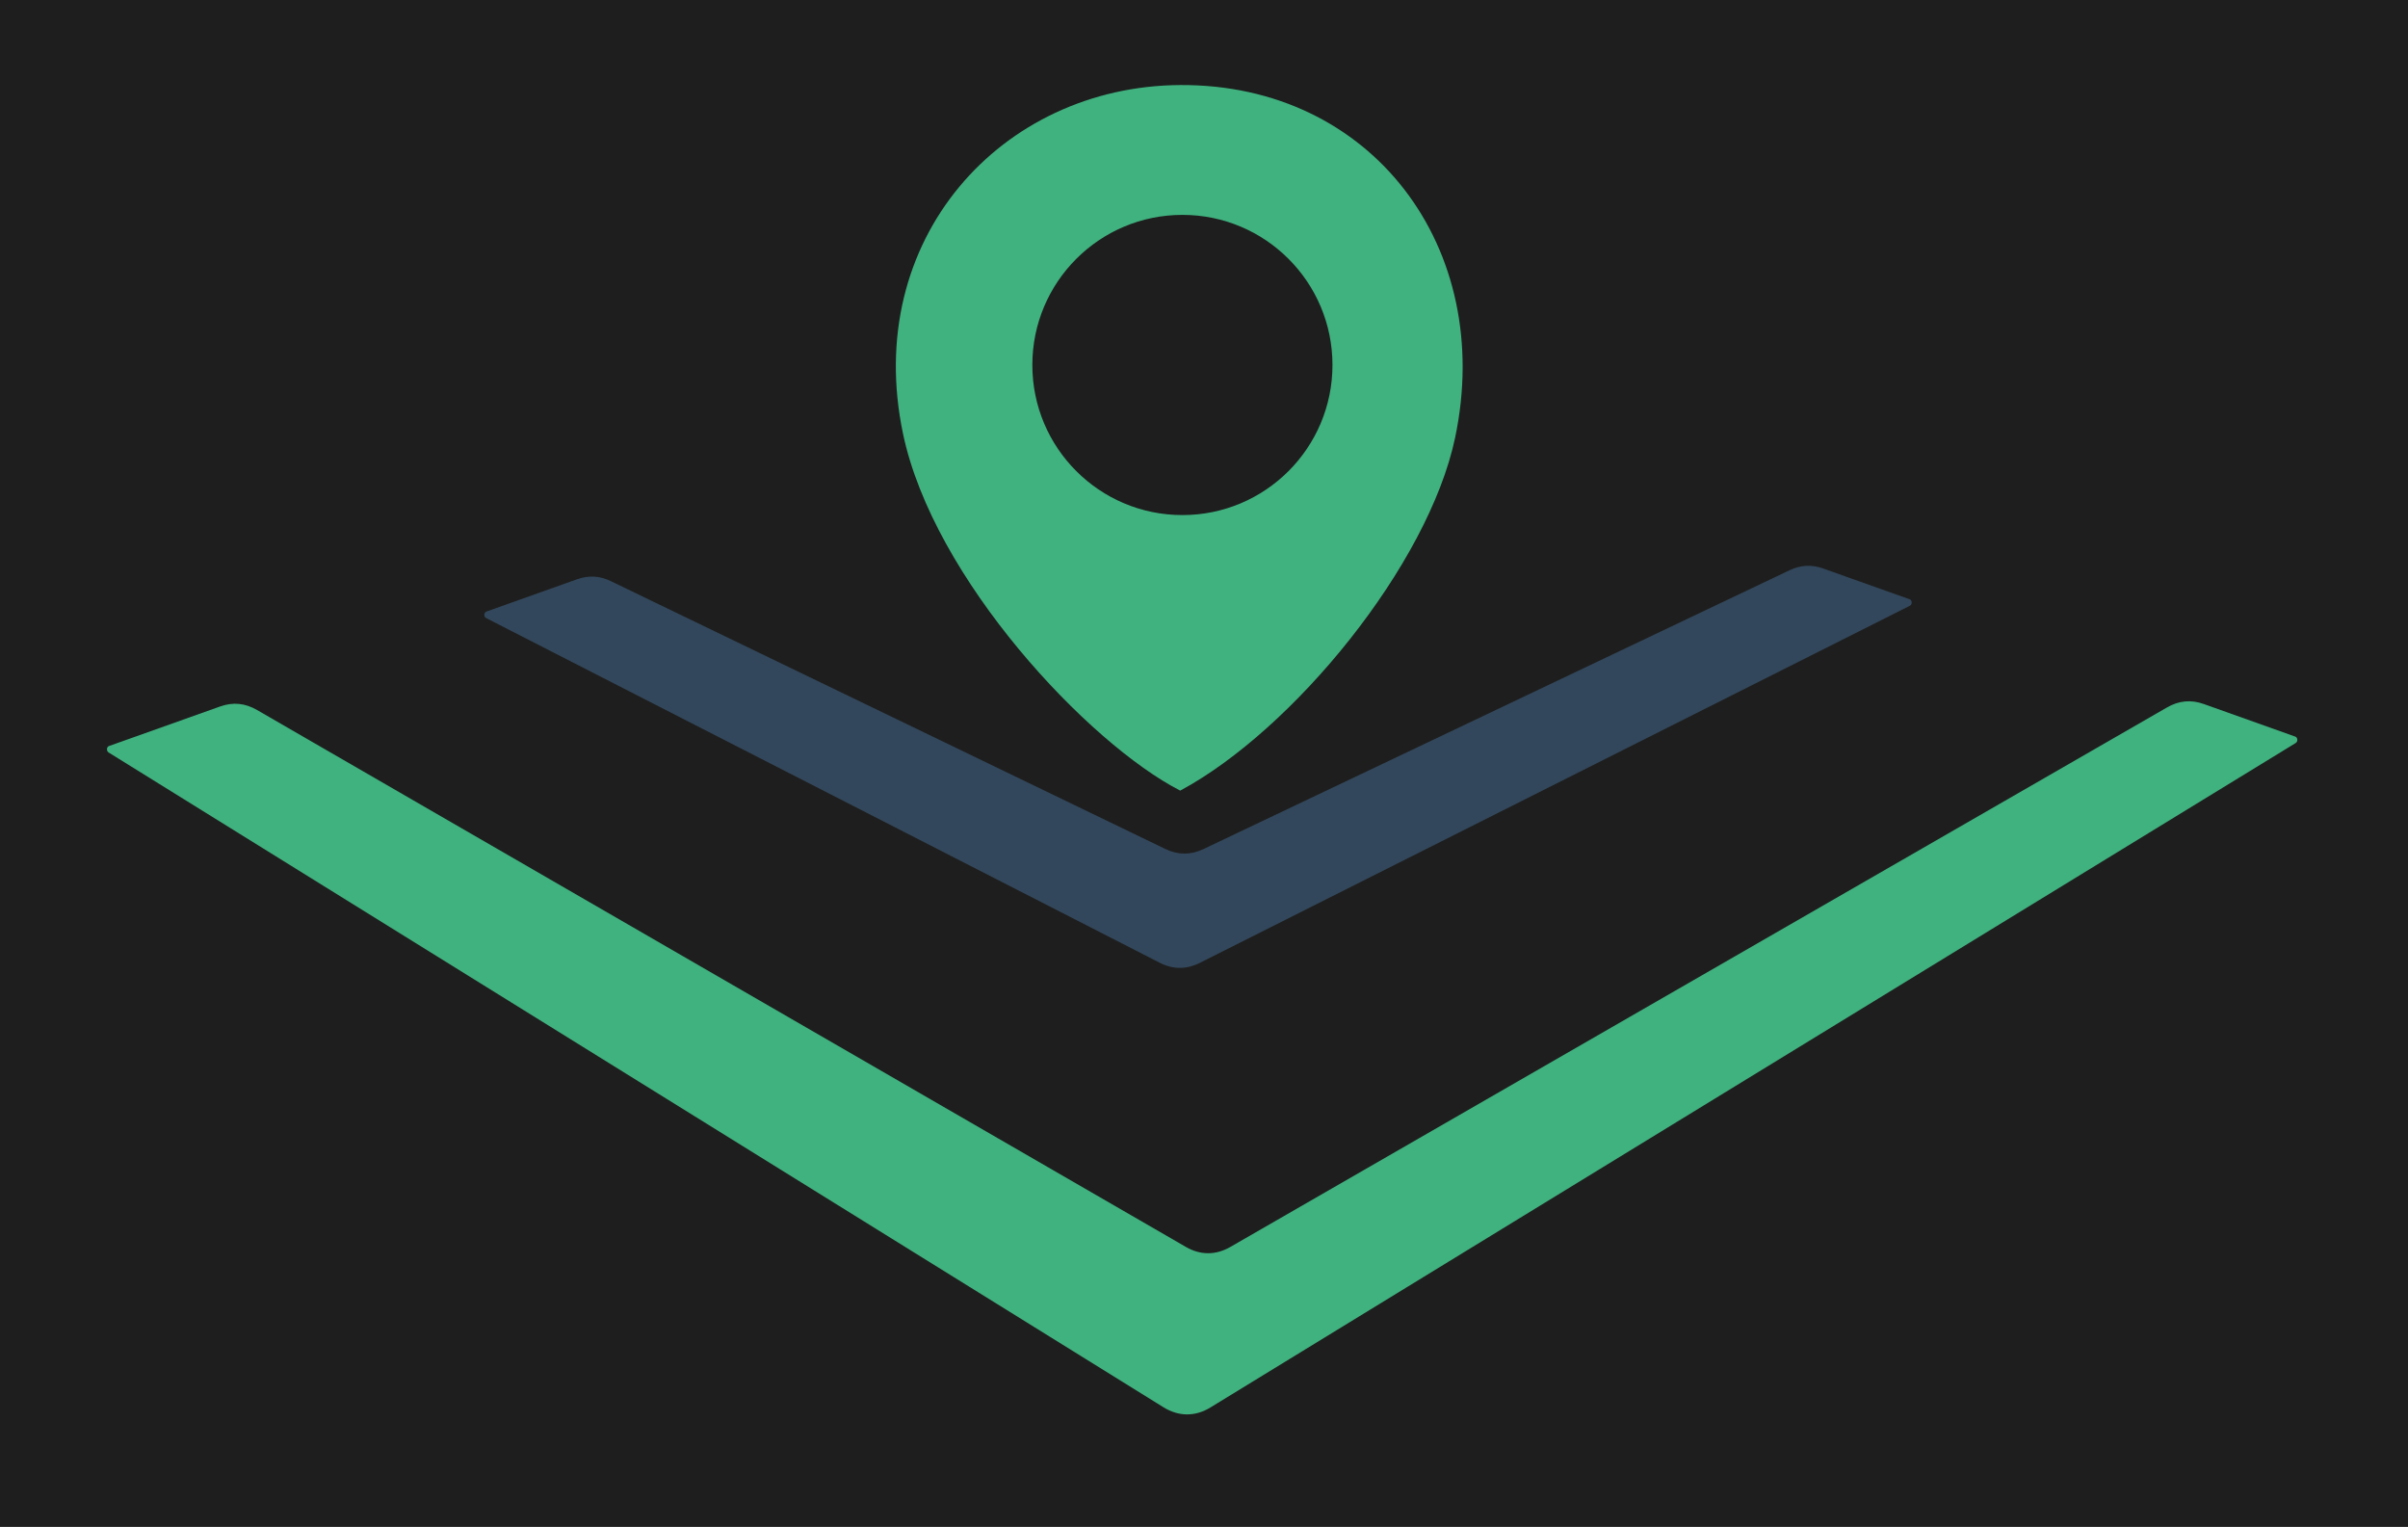
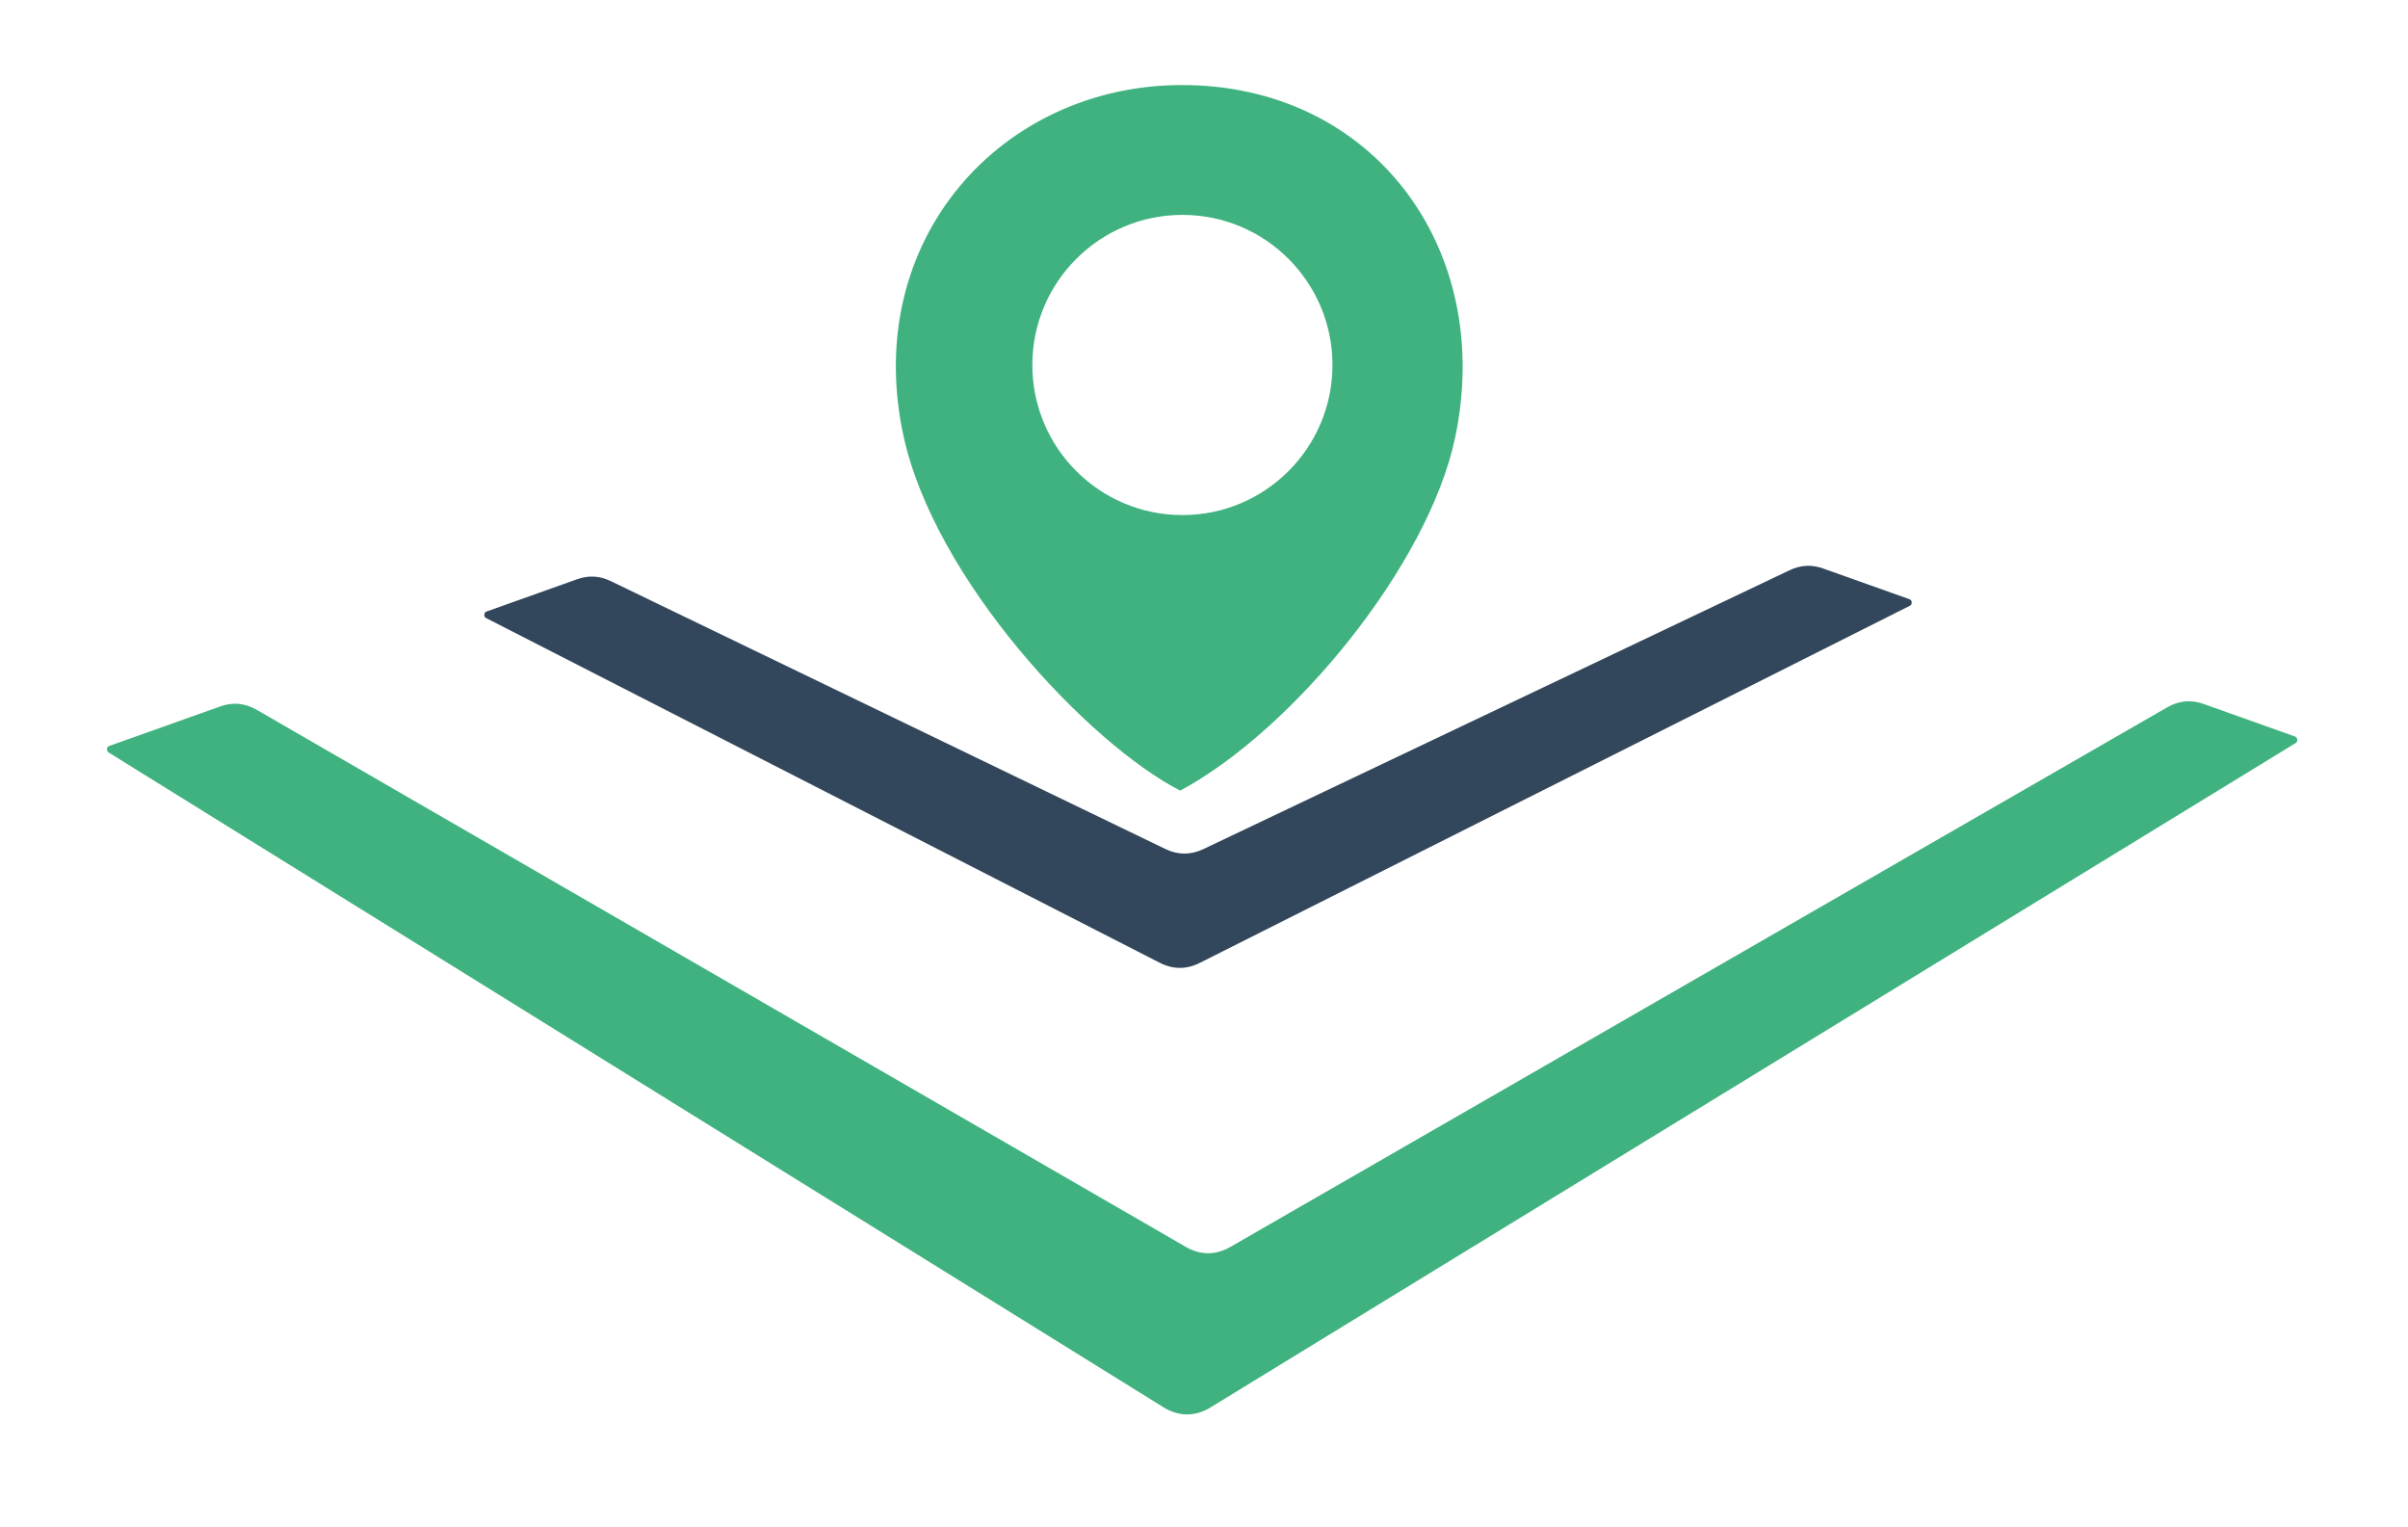
<svg xmlns="http://www.w3.org/2000/svg" width="265" height="168" viewBox="0 0 265 168" fill="none">
-   <rect width="265" height="168" fill="#1E1E1E" />
  <path fill-rule="evenodd" clip-rule="evenodd" d="M11.942 82.786L128.046 154.84C129.715 155.873 131.531 155.883 133.205 154.859L252.647 81.747C252.765 81.673 252.829 81.535 252.819 81.378C252.81 81.22 252.721 81.092 252.598 81.048L242.512 77.455C241.114 76.958 239.775 77.085 238.466 77.844L135.396 137.198C133.796 138.118 132.102 138.118 130.503 137.193C96.43 117.503 62.357 97.809 28.289 78.119C26.97 77.356 25.631 77.228 24.228 77.73C20.152 79.187 16.077 80.635 11.996 82.082C11.868 82.126 11.784 82.249 11.774 82.407C11.76 82.564 11.829 82.707 11.942 82.781V82.786Z" fill="#3FB27F" />
  <path fill-rule="evenodd" clip-rule="evenodd" d="M53.497 68.004C78.207 80.649 102.922 93.29 127.633 105.931C129.09 106.674 130.567 106.679 132.029 105.946L210.191 66.645C210.314 66.581 210.393 66.438 210.383 66.276C210.378 66.114 210.29 65.981 210.157 65.936L200.627 62.545C199.362 62.097 198.166 62.161 196.94 62.742L132.432 93.423C131.034 94.088 129.641 94.083 128.243 93.408L67.225 63.943C65.995 63.347 64.784 63.278 63.514 63.731L53.526 67.29C53.398 67.334 53.31 67.467 53.3 67.63C53.29 67.792 53.364 67.935 53.492 67.999L53.497 68.004Z" fill="#32475B" />
  <path fill-rule="evenodd" clip-rule="evenodd" d="M160.136 48.152C157.182 62.171 142.312 80.315 129.882 86.989C119.796 81.816 102.735 63.711 99.378 47.728C94.879 26.331 110.203 9.476 129.868 9.358C150.995 9.23 164.531 27.291 160.136 48.152ZM146.638 40.158C146.638 49.279 139.244 56.672 130.124 56.672C121.003 56.672 113.609 49.279 113.609 40.158C113.609 31.037 121.003 23.643 130.124 23.643C139.244 23.643 146.638 31.037 146.638 40.158Z" fill="#3FB27F" />
</svg>
